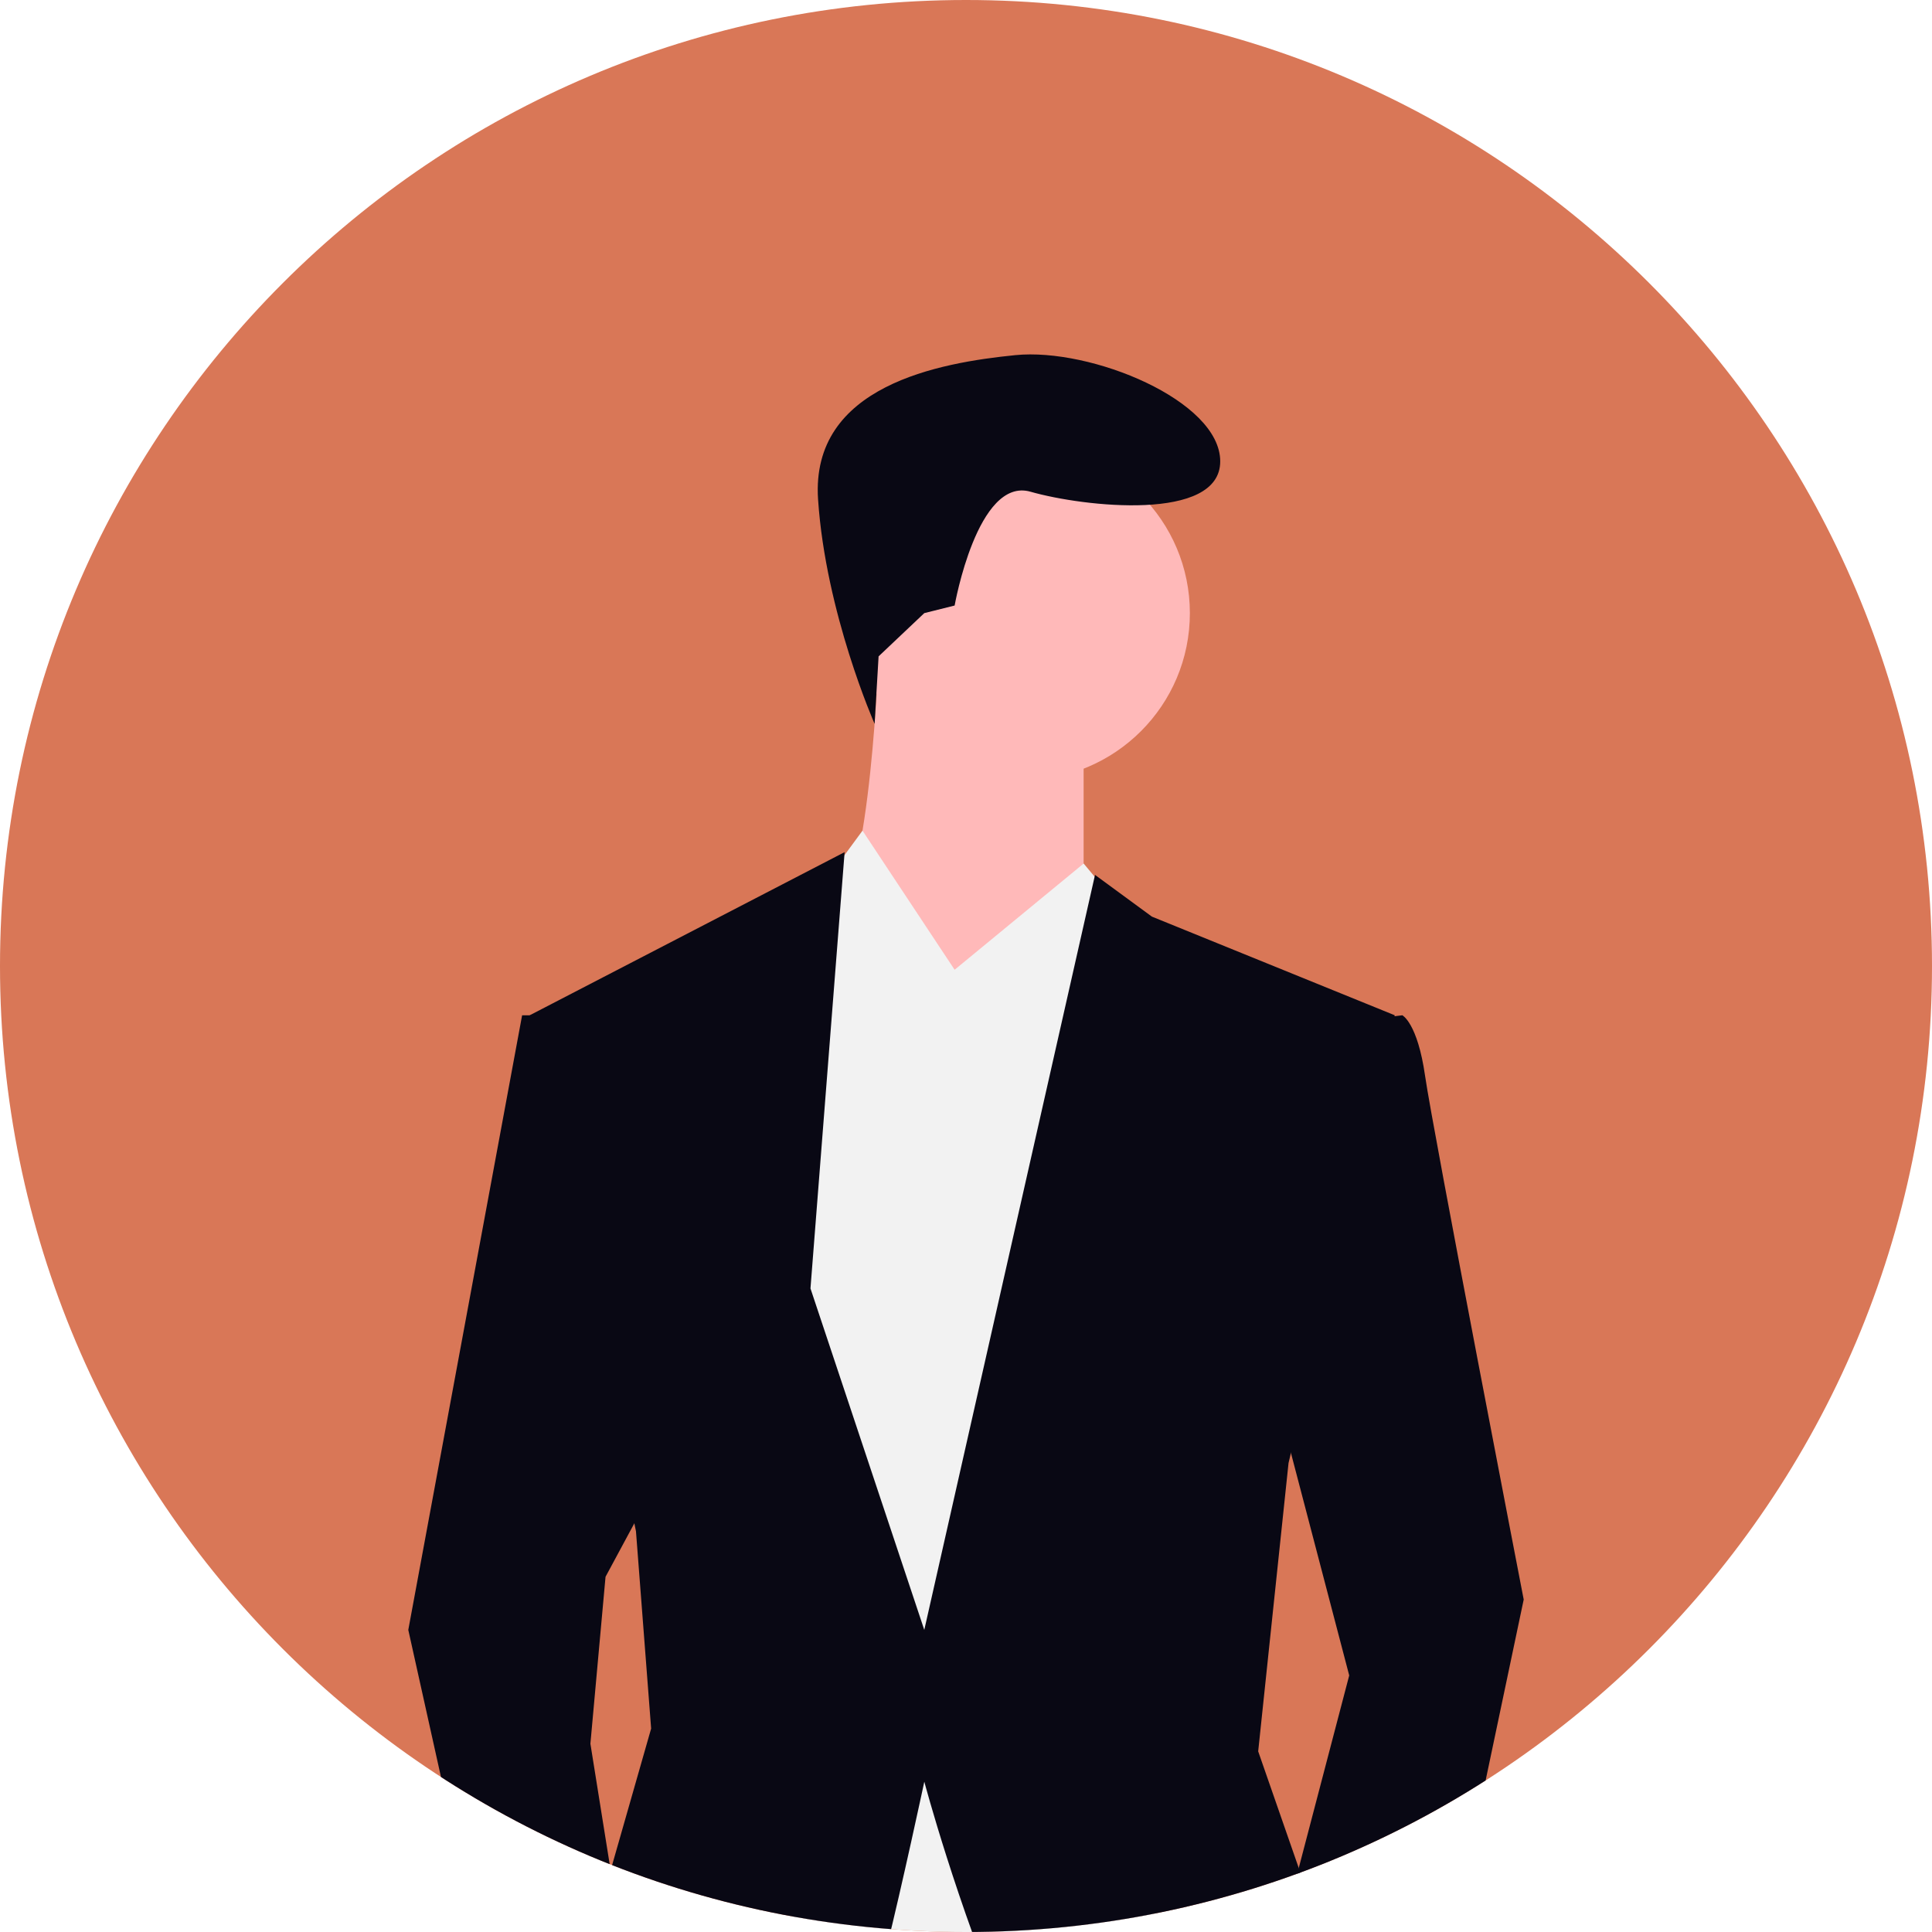
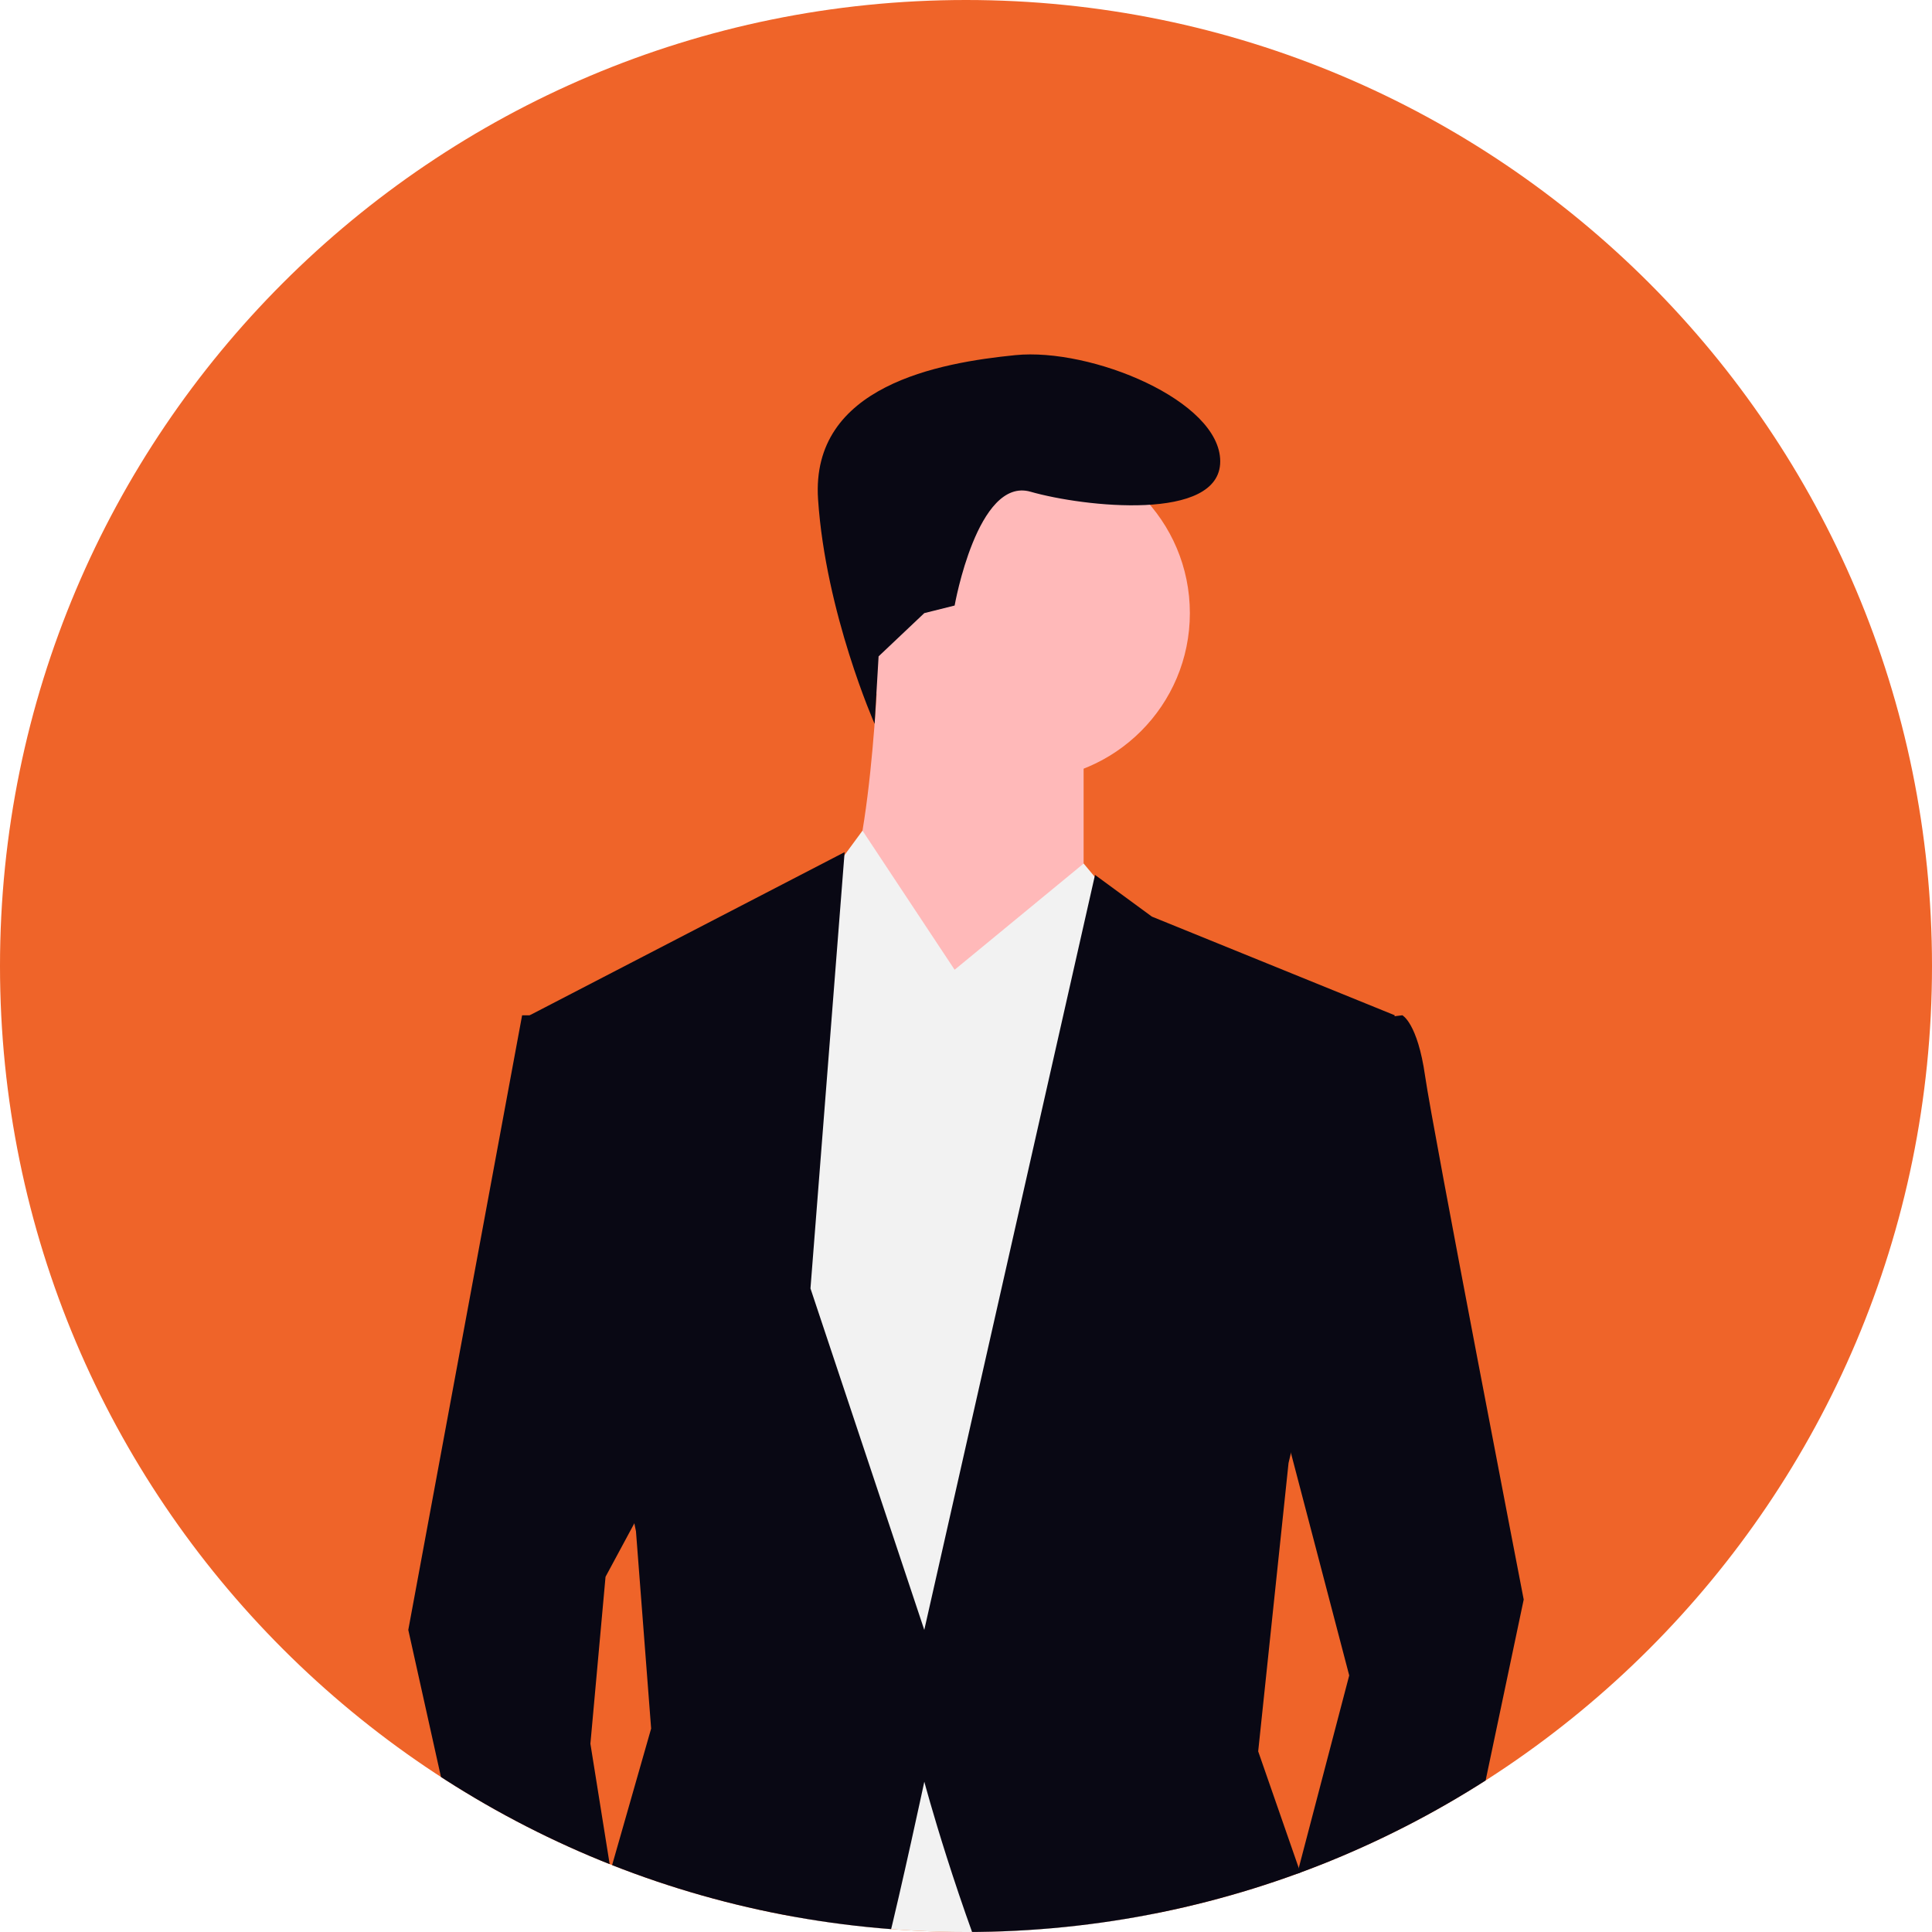
<svg xmlns="http://www.w3.org/2000/svg" width="640" height="640" viewBox="0 0 640 640" role="img" artist="Katerina Limpitsouni" source="https://undraw.co/">
  <defs>
    <clipPath id="clip-path-107">
      <circle id="Ellipse_889" data-name="Ellipse 889" cx="320" cy="320" r="320" transform="translate(-4451 -15900)" fill="none" stroke="#707070" stroke-width="1" />
    </clipPath>
  </defs>
  <g id="Group_306" data-name="Group 306" transform="translate(-640 -220)">
-     <path id="Path_5233-108" data-name="Path 5233" d="M320,0C496.731,0,640,143.269,640,320S496.731,640,320,640,0,496.731,0,320,143.269,0,320,0Z" transform="translate(640 220)" fill="#d97757" />
+     <path id="Path_5233-108" data-name="Path 5233" d="M320,0C496.731,0,640,143.269,640,320S496.731,640,320,640,0,496.731,0,320,143.269,0,320,0Z" transform="translate(640 220)" fill="#ef6429" />
    <g id="Mask_Group_9" data-name="Mask Group 9" transform="translate(5091 16120)" clip-path="url(#clip-path-107)">
      <g id="Group_302" data-name="Group 302" transform="translate(-4315.748 -15782.601)">
        <ellipse id="Ellipse_851" data-name="Ellipse 851" cx="55.3" cy="55.3" rx="55.3" ry="55.3" transform="translate(148.307 30.406)" fill="#ffb9b9" />
        <path id="Path_4985-109" data-name="Path 4985" d="M970.3,323.643s-2.514,77.922-15.082,87.977,45.245,52.785,45.245,52.785l37.7-60.326v-55.3Z" transform="translate(-814.455 -225.374)" fill="#ffb9b9" />
        <path id="Path_4986-110" data-name="Path 4986" d="M855.123,269.622l-30.517-46.081L807.367,247,782.23,317.381l20.111,273.984,118.143,2.514,15.082-314.2-37.7-45.244Z" transform="translate(-674.142 -65.778)" fill="#f2f2f2" />
        <path id="Path_4987-111" data-name="Path 4987" d="M920.045,374.6l20.111-2.514s5.026,2.514,7.541,20.108,32.667,173.442,32.667,173.442L940.145,756.662,894.9,696.336,922.56,590.773,894.908,485.2Z" transform="translate(-610.868 -153.163)" fill="#090814" />
        <path id="Path_4988-112" data-name="Path 4988" d="M906.682,248.1H891.6L853.894,451.7l35.189,158.361,35.192-57.814-10.055-62.84,5.013-55.3,17.6-32.68Z" transform="translate(-853.894 -29.172)" fill="#090814" />
        <path id="Path_4991-113" data-name="Path 4991" d="M970.562,369.89l10.055-2.514s7.541-42.743,25.137-37.7,62.841,10.055,62.841-10.055-42.744-37.7-67.867-35.192-67.867,10.055-65.355,47.756,18.733,74.384,18.733,74.384l1.319-22.356Z" transform="translate(-799.632 -284.185)" fill="#090814" />
        <path id="Path_4994-114" data-name="Path 4994" d="M1212.25,404.431l-80.437-32.677-18.852-13.826L1056.4,608.034,1018.7,494.92l11.311-144.533L925.7,404.431l35.192,170.928,5.026,65.355L950.834,693.5s-52.786,37.7-35.19,77.922,37.7,42.743,37.7,42.743,85.463-80.436,90.5-100.544,12.567-55.3,12.567-55.3,42.743,160.873,93,158.358,50.274-55.3,50.274-55.3l-12.567-55.3-20.108-57.814,10.055-95.513Z" transform="translate(-885.472 -185.507)" fill="#090814" />
      </g>
    </g>
  </g>
</svg>
